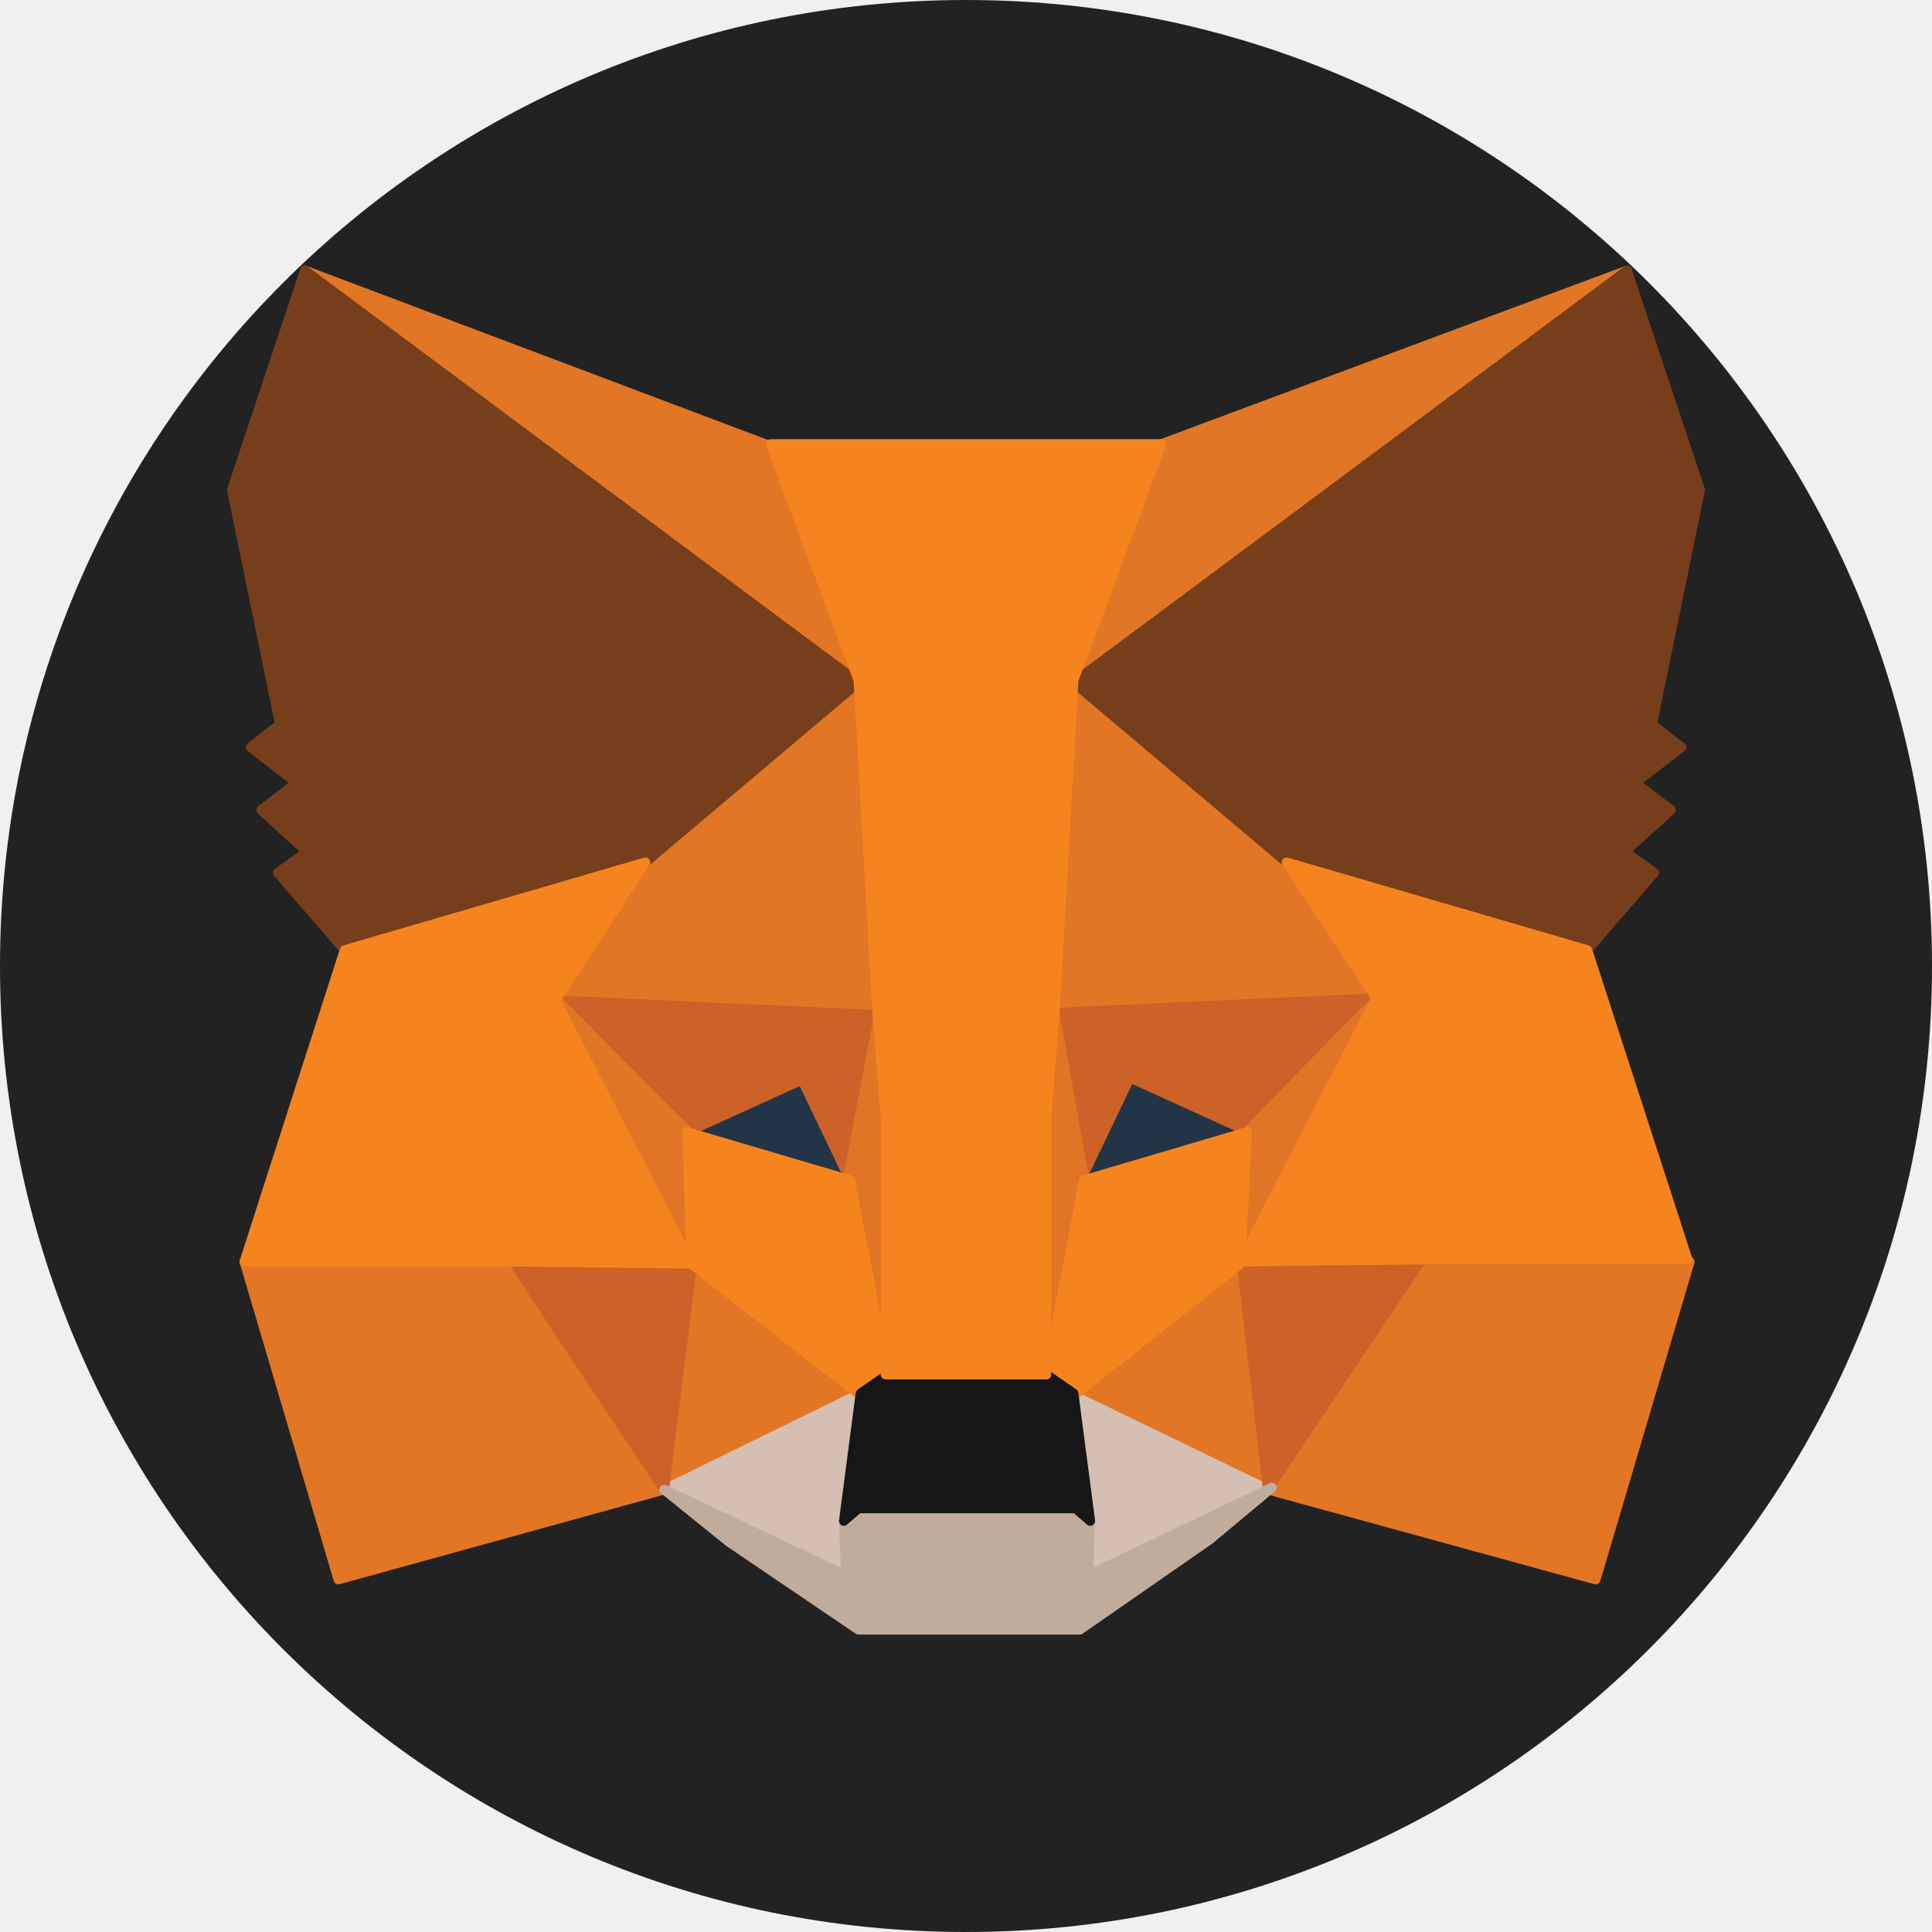
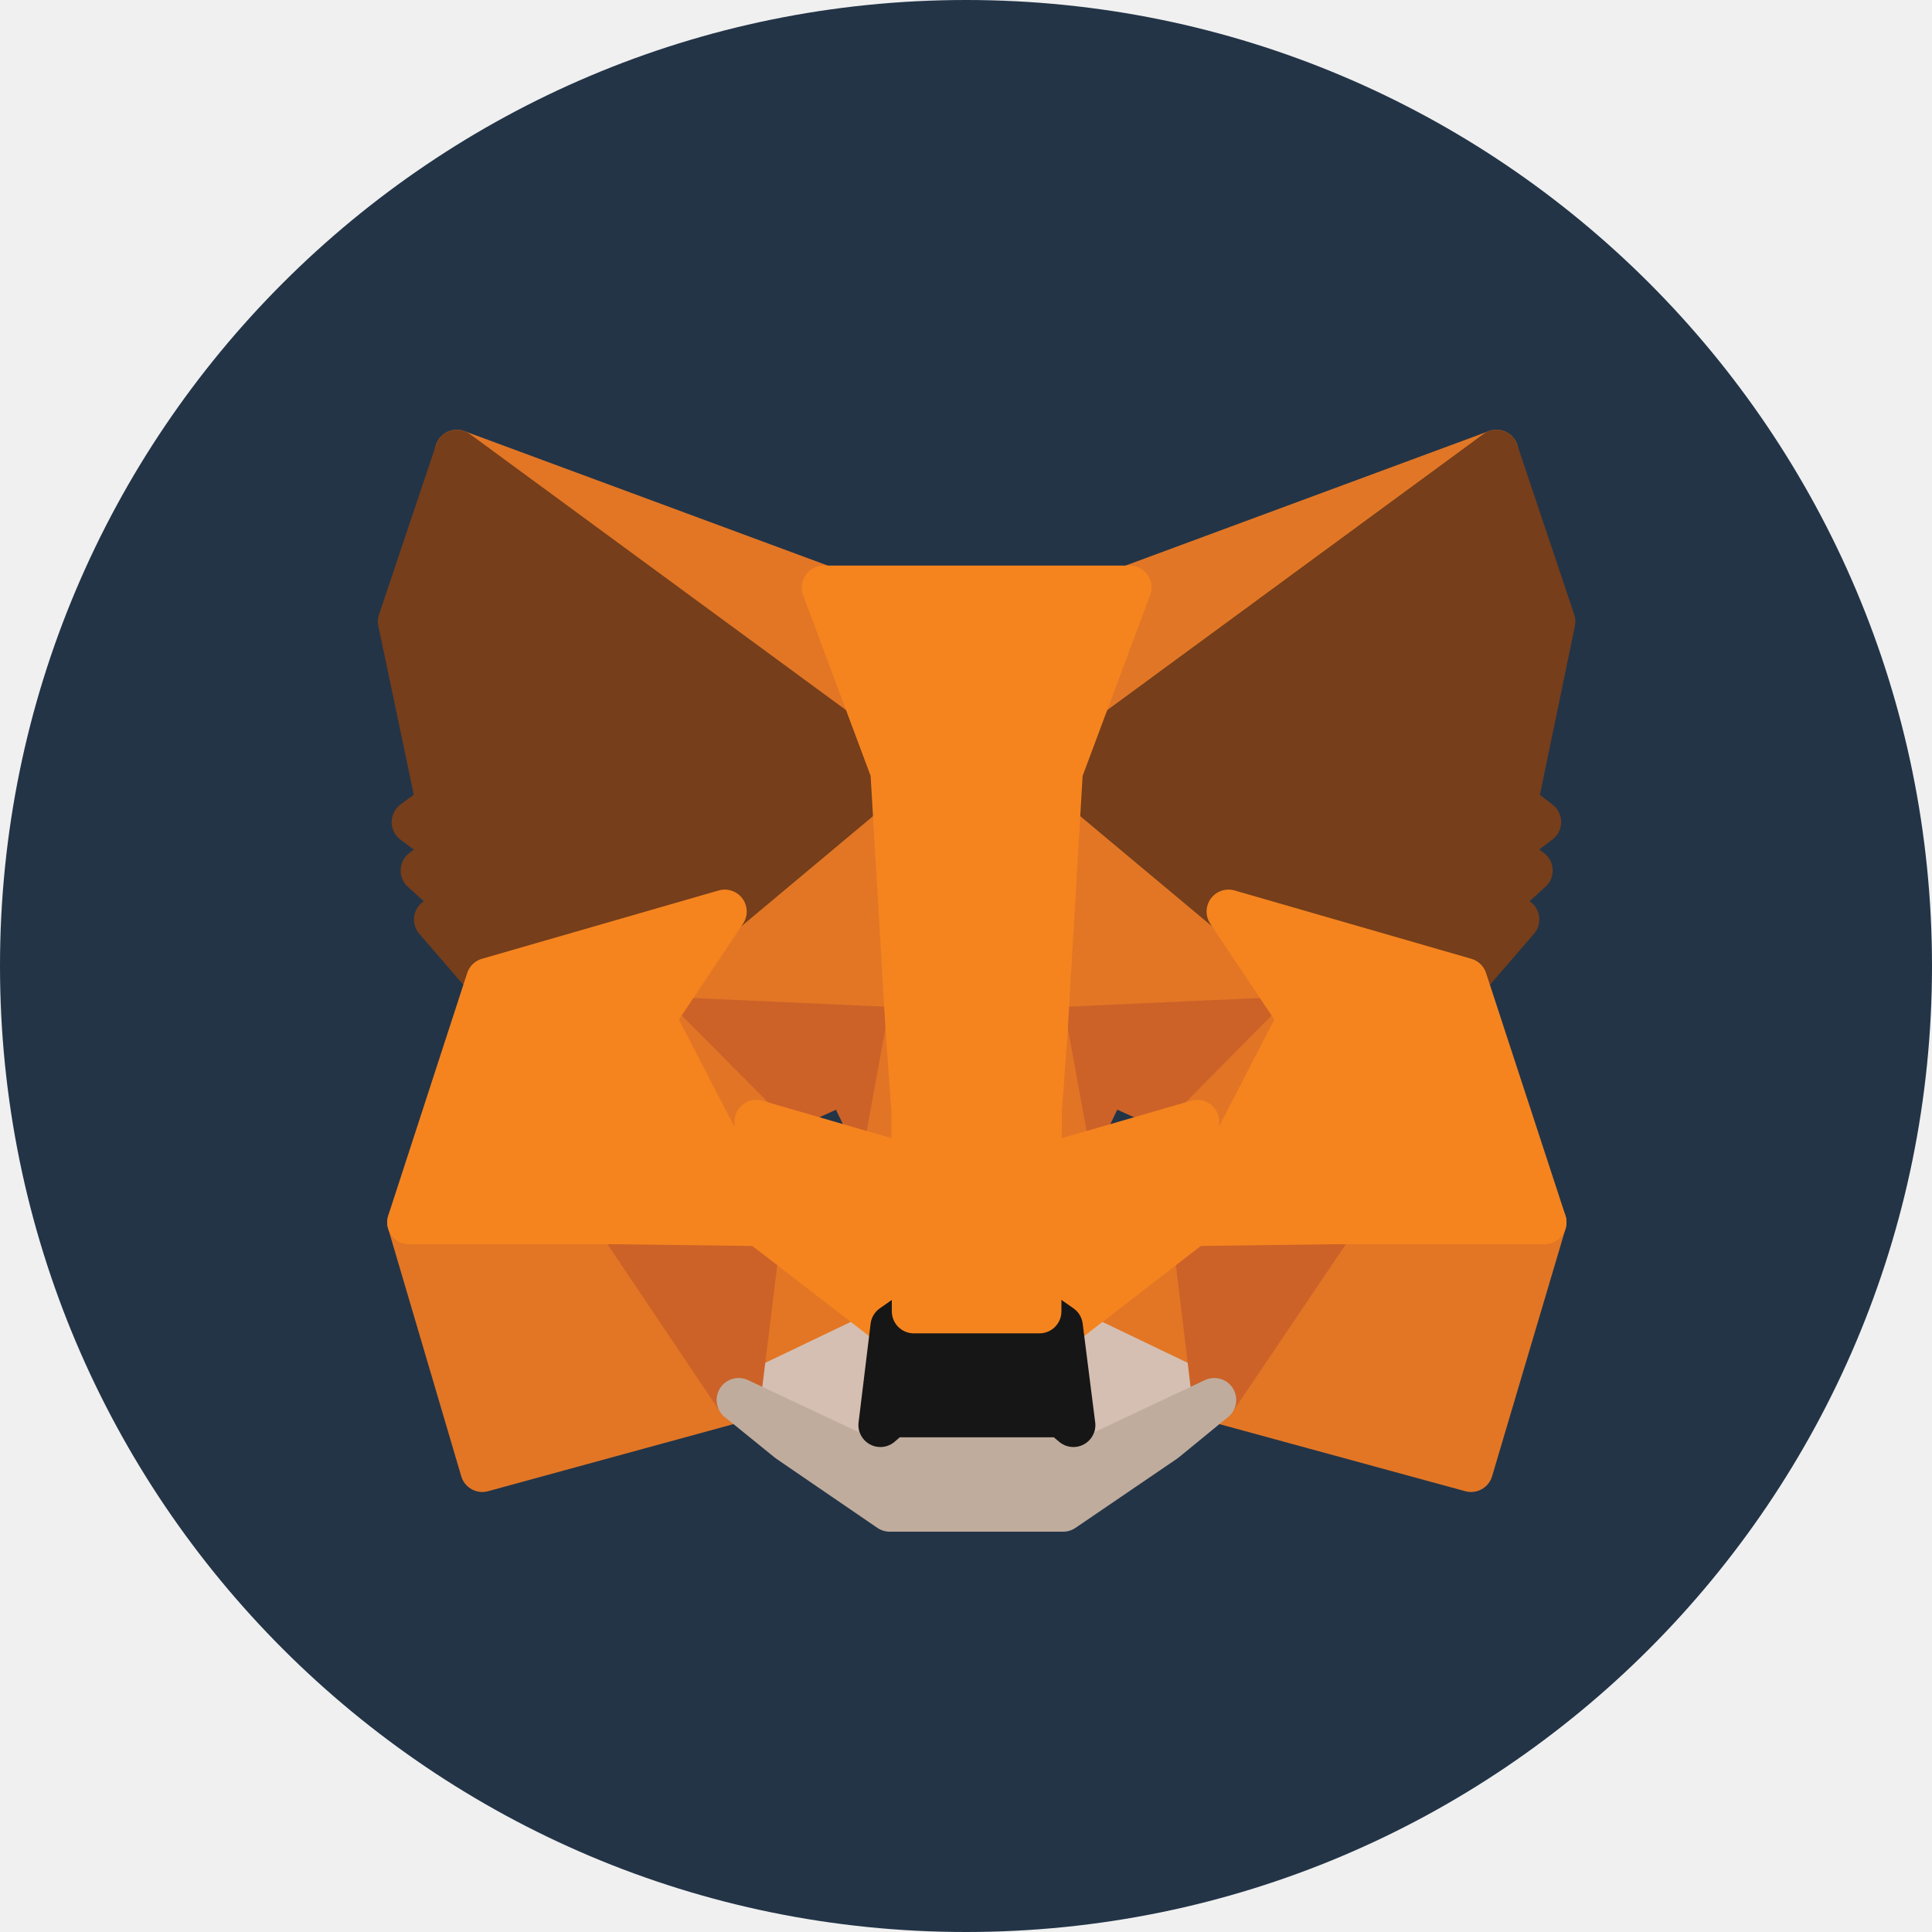
- <svg xmlns="http://www.w3.org/2000/svg" width="50" height="50" viewBox="0 0 50 50" fill="none">
-   <g id="Binance svg">
-     <rect width="50" height="50" rx="25" fill="#222222" />
-     <g id="Group">
-       <path id="Vector" d="M42.108 7L27.297 17.986L30.054 11.492L42.108 7Z" fill="#E17726" stroke="#E17726" stroke-width="0.25" stroke-linecap="round" stroke-linejoin="round" />
-       <path id="Vector_2" d="M7.892 7L22.595 18.094L19.946 11.546L7.892 7ZM36.757 32.49L32.811 38.551L41.297 40.878L43.73 32.652C43.676 32.652 36.757 32.49 36.757 32.49ZM6.324 32.652L8.757 40.878L17.189 38.551L13.243 32.49L6.324 32.652Z" fill="#E27625" stroke="#E27625" stroke-width="0.25" stroke-linecap="round" stroke-linejoin="round" />
-       <path id="Vector_3" d="M16.703 22.316L14.378 25.887L22.703 26.212L22.433 17.228L16.703 22.316ZM33.297 22.316L27.459 17.12L27.243 26.266L35.622 25.887C35.622 25.833 33.297 22.316 33.297 22.316ZM17.189 38.551L22.27 36.116L17.892 32.706L17.189 38.551ZM27.784 36.062L32.811 38.497L32.108 32.652C32.162 32.706 27.784 36.062 27.784 36.062Z" fill="#E27625" stroke="#E27625" stroke-width="0.25" stroke-linecap="round" stroke-linejoin="round" />
-       <path id="Vector_4" d="M32.811 38.551L27.784 36.116L28.216 39.417L28.162 40.824L32.811 38.551ZM17.189 38.551L21.892 40.77L21.838 39.363L22.27 36.062L17.189 38.551Z" fill="#D5BFB2" stroke="#D5BFB2" stroke-width="0.25" stroke-linecap="round" stroke-linejoin="round" />
-       <path id="Vector_5" d="M21.946 30.542L17.784 29.297L20.757 27.944L21.946 30.542ZM28.054 30.542L29.297 27.944L32.27 29.297L28.054 30.542Z" fill="#233447" stroke="#233447" stroke-width="0.25" stroke-linecap="round" stroke-linejoin="round" />
-       <path id="Vector_6" d="M17.189 38.551L17.946 32.49L13.297 32.652C13.243 32.652 17.189 38.551 17.189 38.551ZM32.108 32.49L32.811 38.551L36.757 32.652L32.108 32.49ZM35.622 25.833L27.243 26.212L28 30.487L29.243 27.89L32.216 29.243C32.27 29.297 35.622 25.833 35.622 25.833ZM17.784 29.297L20.757 27.944L22 30.542L22.757 26.266L14.379 25.887L17.784 29.297Z" fill="#CC6228" stroke="#CC6228" stroke-width="0.25" stroke-linecap="round" stroke-linejoin="round" />
-       <path id="Vector_7" d="M14.378 25.833L17.892 32.652L17.784 29.243C17.784 29.297 14.378 25.833 14.378 25.833ZM32.27 29.297L32.108 32.706L35.622 25.887C35.622 25.833 32.27 29.297 32.27 29.297ZM22.757 26.212L21.946 30.487L22.919 35.575L23.135 28.864L22.757 26.212ZM27.297 26.212L26.865 28.864L27.081 35.575L28.054 30.487L27.297 26.212Z" fill="#E27525" stroke="#E27525" stroke-width="0.25" stroke-linecap="round" stroke-linejoin="round" />
-       <path id="Vector_8" d="M28.054 30.542L27.081 35.629L27.784 36.116L32.108 32.706L32.27 29.297L28.054 30.542ZM17.784 29.297L17.892 32.706L22.27 36.116L22.973 35.629L22 30.542L17.784 29.297Z" fill="#F5841F" stroke="#F5841F" stroke-width="0.25" stroke-linecap="round" stroke-linejoin="round" />
-       <path id="Vector_9" d="M28.162 40.77L28.216 39.363L27.838 39.038H22.216L21.838 39.363L21.892 40.77L17.189 38.551L18.865 39.904L22.216 42.177H27.946L31.297 39.85L32.919 38.497L28.162 40.77Z" fill="#C0AC9D" stroke="#C0AC9D" stroke-width="0.25" stroke-linecap="round" stroke-linejoin="round" />
-       <path id="Vector_10" d="M27.784 36.062L27.081 35.575H22.973L22.27 36.062L21.838 39.363L22.216 39.038H27.838L28.216 39.363L27.784 36.062Z" fill="#161616" stroke="#161616" stroke-width="0.25" stroke-linecap="round" stroke-linejoin="round" />
-       <path id="Vector_11" d="M42.757 18.744L44 12.682L42.108 7L27.784 17.661L33.297 22.316L41.081 24.588L42.811 22.586L42.054 22.045L43.243 20.963L42.324 20.259L43.514 19.339L42.757 18.744ZM6 12.682L7.243 18.744L6.486 19.339L7.676 20.259L6.757 20.963L7.946 22.045L7.189 22.586L8.919 24.588L16.703 22.316L22.216 17.661L7.892 7L6 12.682Z" fill="#763E1A" stroke="#763E1A" stroke-width="0.25" stroke-linecap="round" stroke-linejoin="round" />
-       <path id="Vector_12" d="M41.081 24.588L33.297 22.316L35.621 25.833L32.108 32.652L36.757 32.598H43.676L41.081 24.588ZM16.703 22.316L8.919 24.588L6.324 32.652H13.243L17.892 32.706L14.378 25.887L16.703 22.316ZM27.297 26.212L27.784 17.607L30.054 11.492H19.946L22.216 17.607L22.703 26.212L22.919 28.918V35.575H27.081V28.918L27.297 26.212Z" fill="#F5841F" stroke="#F5841F" stroke-width="0.25" stroke-linecap="round" stroke-linejoin="round" />
-     </g>
+ <svg xmlns="http://www.w3.org/2000/svg" width="44" height="44" viewBox="0 0 44 44" fill="none">
+   <g clipPath="url(#clip0_1_12)">
+     <path d="M22 44C34.15 44 44 34.15 44 22C44 9.85 34.15 0 22 0C9.85 0 0 9.85 0 22C0 34.15 9.85 44 22 44Z" fill="#233447" />
+     <path d="M34.08 10.288L23.816 17.818L25.724 13.38L34.08 10.288Z" fill="#E17726" stroke="#E17726" strokeWidth="0.25" stroke-linecap="round" stroke-linejoin="round" />
+     <path d="M10.405 10.288L20.578 17.888L18.761 13.38L10.405 10.288ZM30.385 27.747L27.654 31.883L33.502 33.479L35.176 27.837L30.385 27.747ZM9.319 27.837L10.984 33.479L16.821 31.883L14.101 27.746L9.319 27.837Z" fill="#E27625" stroke="#E27625" strokeWidth="0.25" stroke-linecap="round" stroke-linejoin="round" />
+     <path d="M16.505 20.759L14.882 23.188L20.669 23.449L20.476 17.274L16.505 20.759ZM27.977 20.759L23.947 17.205L23.815 23.45L29.602 23.189L27.977 20.759ZM16.82 31.883L20.323 30.206L17.308 27.877L16.82 31.883ZM24.161 30.206L27.653 31.883L27.176 27.877L24.161 30.206Z" fill="#E27625" stroke="#E27625" strokeWidth="0.25" stroke-linecap="round" stroke-linejoin="round" />
+     <path d="M27.654 31.883L24.161 30.206L24.446 32.456L24.415 33.408L27.654 31.883ZM16.821 31.883L20.07 33.409L20.049 32.456L20.323 30.206L16.821 31.883Z" fill="#D5BFB2" stroke="#D5BFB2" strokeWidth="0.25" stroke-linecap="round" stroke-linejoin="round" />
+     <path d="M20.13 26.391L17.227 25.548L19.277 24.615L20.13 26.391ZM24.354 26.391L25.205 24.615L27.267 25.548L24.354 26.391Z" fill="#233447" stroke="#233447" strokeWidth="0.25" stroke-linecap="round" stroke-linejoin="round" />
+     <path d="M16.821 31.883L17.329 27.747L14.101 27.837L16.821 31.883ZM27.156 27.747L27.654 31.883L30.384 27.837L27.156 27.747ZM29.603 23.188L23.816 23.45L24.354 26.391L25.206 24.615L27.267 25.548L29.603 23.188ZM17.227 25.548L19.278 24.615L20.13 26.391L20.669 23.45L14.882 23.189L17.227 25.548Z" fill="#CC6228" stroke="#CC6228" strokeWidth="0.25" stroke-linecap="round" stroke-linejoin="round" />
+     <path d="M14.882 23.188L17.309 27.877L17.227 25.548L14.882 23.188ZM27.268 25.548L27.176 27.877L29.603 23.189L27.268 25.548ZM20.669 23.45L20.131 26.391L20.81 29.865L20.964 25.287L20.669 23.45ZM23.816 23.45L23.531 25.277L23.674 29.865L24.354 26.391L23.816 23.45Z" fill="#E27525" stroke="#E27525" strokeWidth="0.25" stroke-linecap="round" stroke-linejoin="round" />
+     <path d="M24.354 26.392L23.674 29.866L24.161 30.206L27.175 27.878L27.267 25.549L24.354 26.392ZM17.227 25.549L17.308 27.878L20.323 30.206L20.81 29.866L20.131 26.392L17.227 25.549Z" fill="#F5841F" stroke="#F5841F" strokeWidth="0.25" stroke-linecap="round" stroke-linejoin="round" />
+     <path d="M24.415 33.409L24.446 32.455L24.181 32.235H20.303L20.049 32.455L20.07 33.408L16.821 31.883L17.958 32.806L20.263 34.383H24.212L26.527 32.806L27.654 31.883L24.415 33.409Z" fill="#C0AC9D" stroke="#C0AC9D" strokeWidth="0.25" stroke-linecap="round" stroke-linejoin="round" />
+     <path d="M24.161 30.206L23.673 29.865H20.812L20.324 30.206L20.05 32.455L20.304 32.234H24.182L24.446 32.455L24.161 30.206Z" fill="#161616" stroke="#161616" strokeWidth="0.25" stroke-linecap="round" stroke-linejoin="round" />
+     <path d="M34.517 18.31L35.378 14.154L34.08 10.288L24.161 17.567L27.979 20.759L33.369 22.316L34.557 20.94L34.039 20.568L34.862 19.826L34.232 19.344L35.054 18.721L34.517 18.31ZM9.106 14.154L9.978 18.31L9.42 18.722L10.253 19.344L9.624 19.826L10.446 20.569L9.928 20.941L11.115 22.315L16.507 20.759L20.323 17.567L10.405 10.288L9.106 14.154Z" fill="#763E1A" stroke="#763E1A" strokeWidth="0.25" stroke-linecap="round" stroke-linejoin="round" />
+     <path d="M33.369 22.316L27.979 20.76L29.602 23.189L27.176 27.878L30.385 27.837H35.176L33.369 22.316ZM16.506 20.76L11.115 22.316L9.318 27.837H14.1L17.308 27.878L14.882 23.189L16.506 20.76ZM23.816 23.451L24.161 17.567L25.724 13.381H18.76L20.323 17.567L20.669 23.451L20.801 25.298L20.811 29.866H23.673L23.683 25.298L23.816 23.451Z" fill="#F5841F" stroke="#F5841F" strokeWidth="0.25" stroke-linecap="round" stroke-linejoin="round" />
  </g>
+   <defs>
+     <clipPath id="clip0_1_12">
+       <rect width="44" height="44" rx="22" fill="white" />
+     </clipPath>
+   </defs>
</svg>
